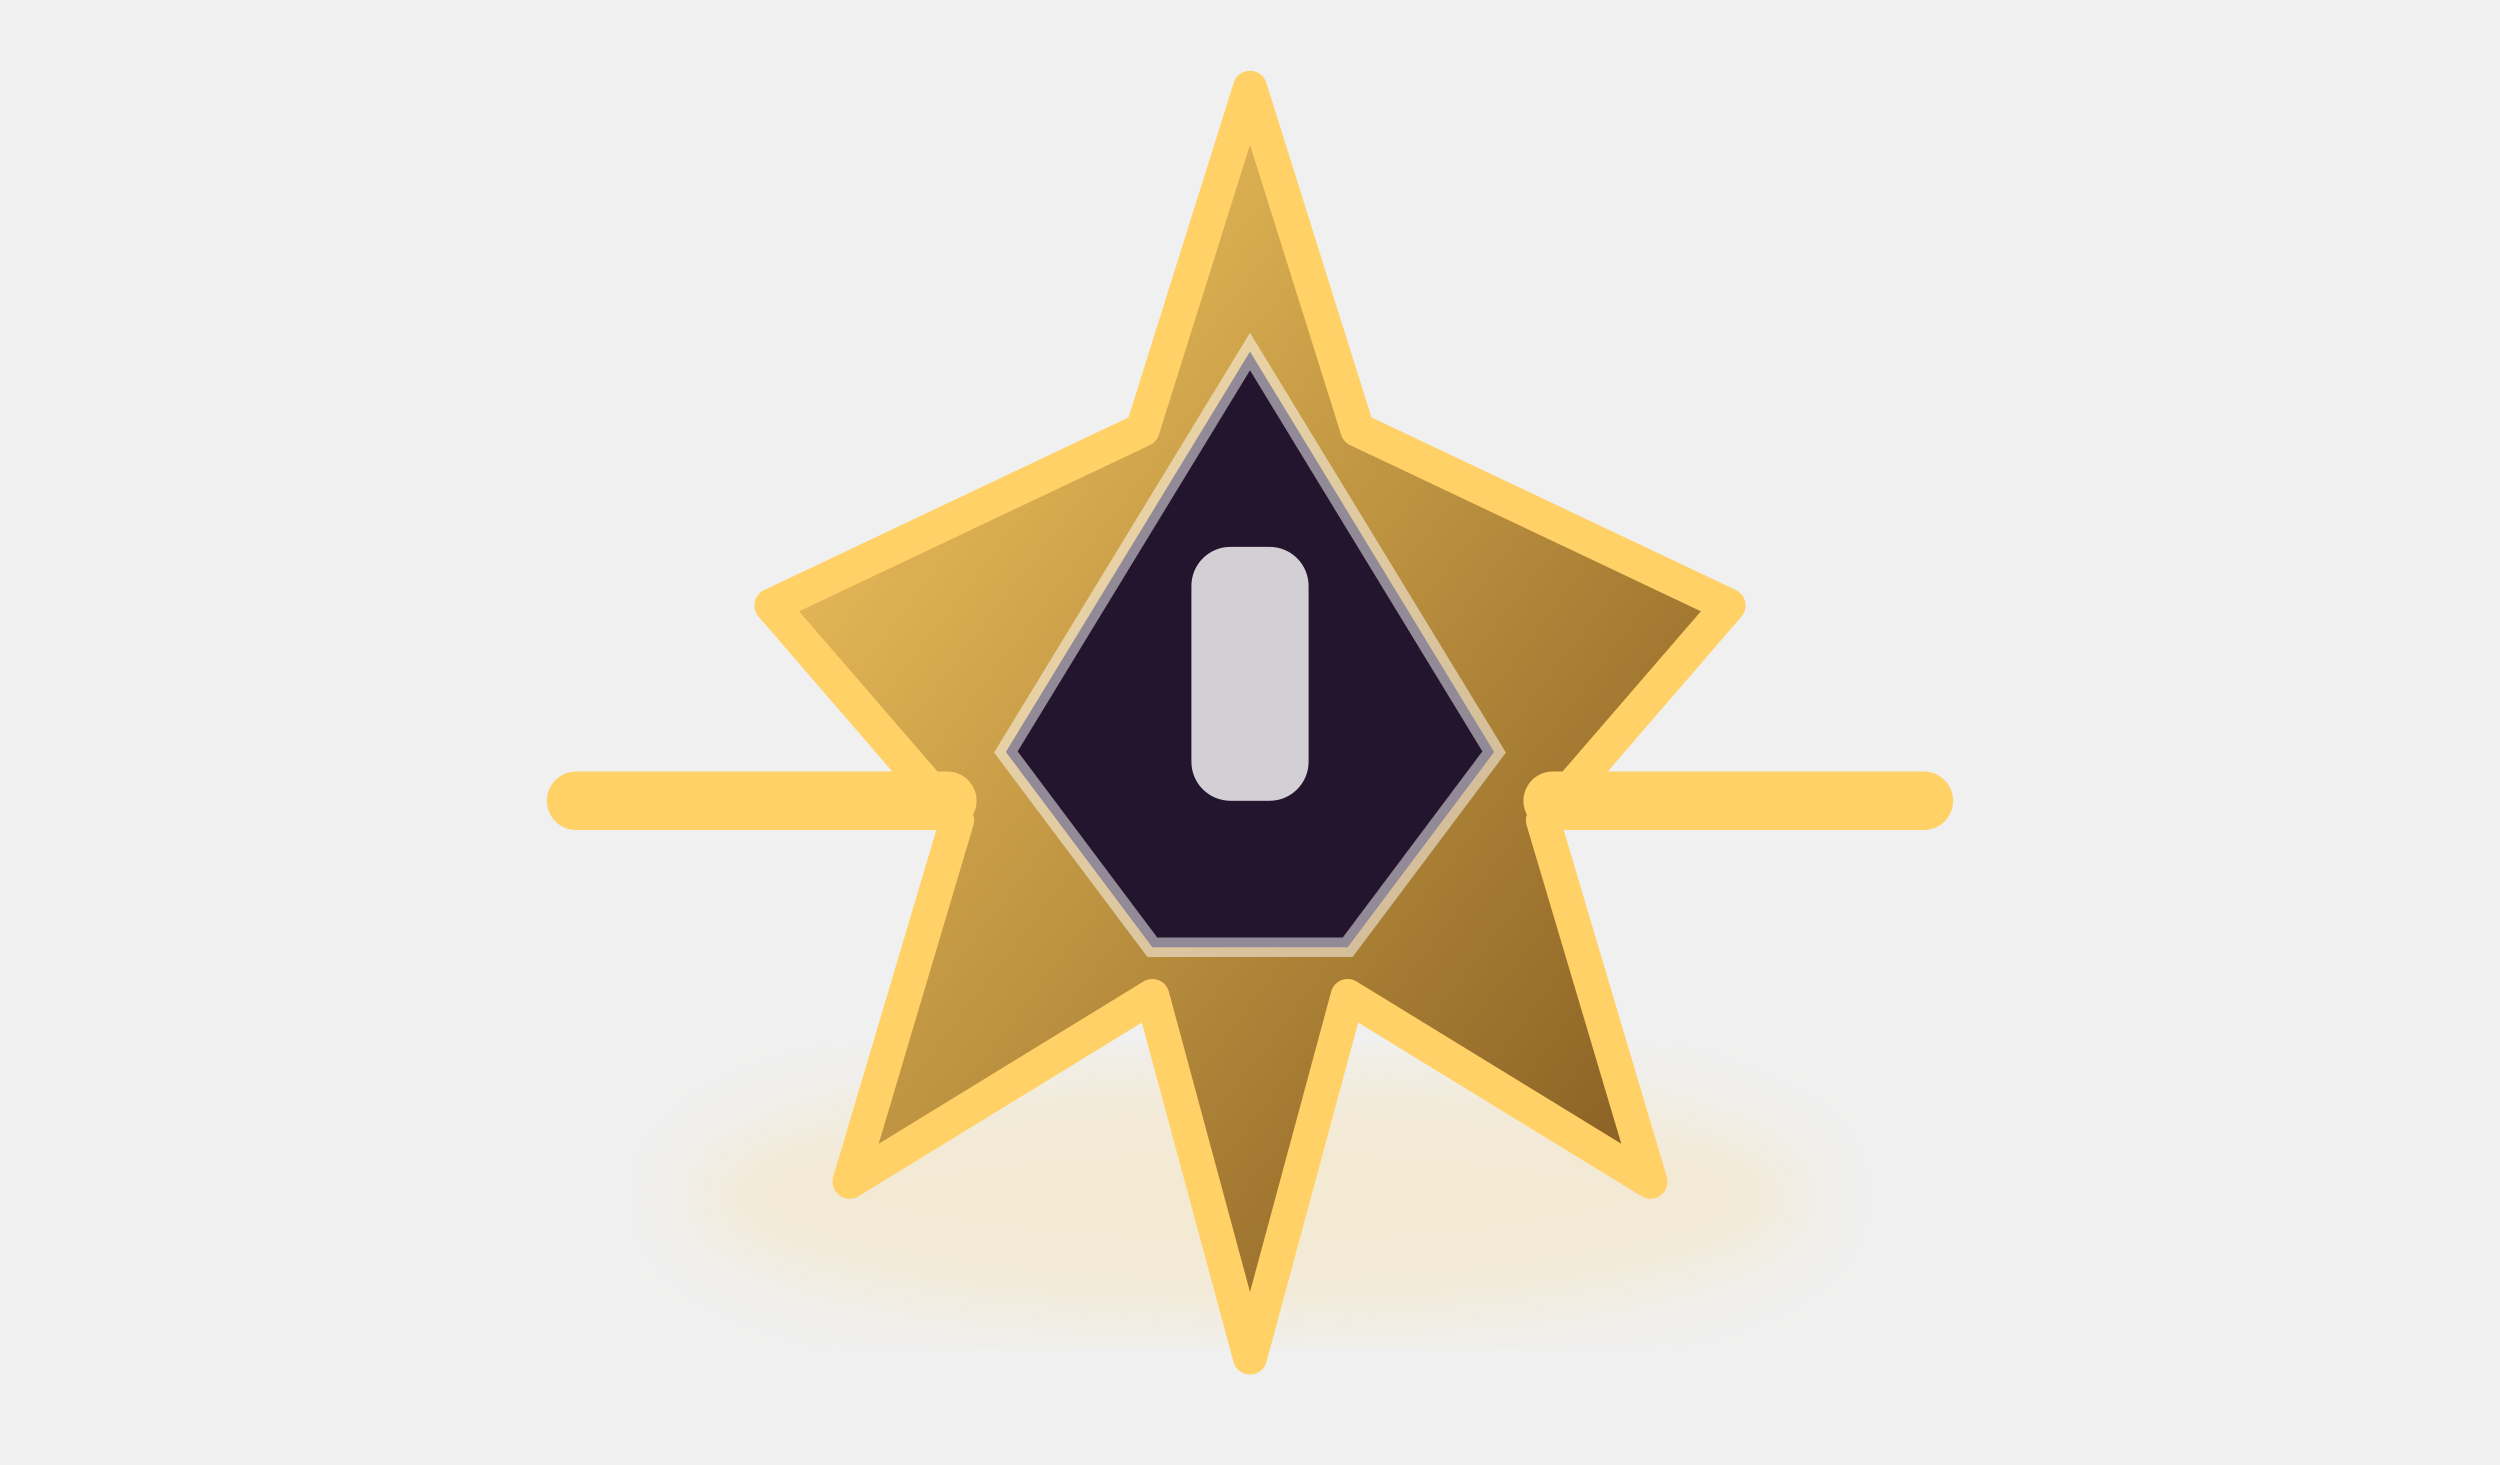
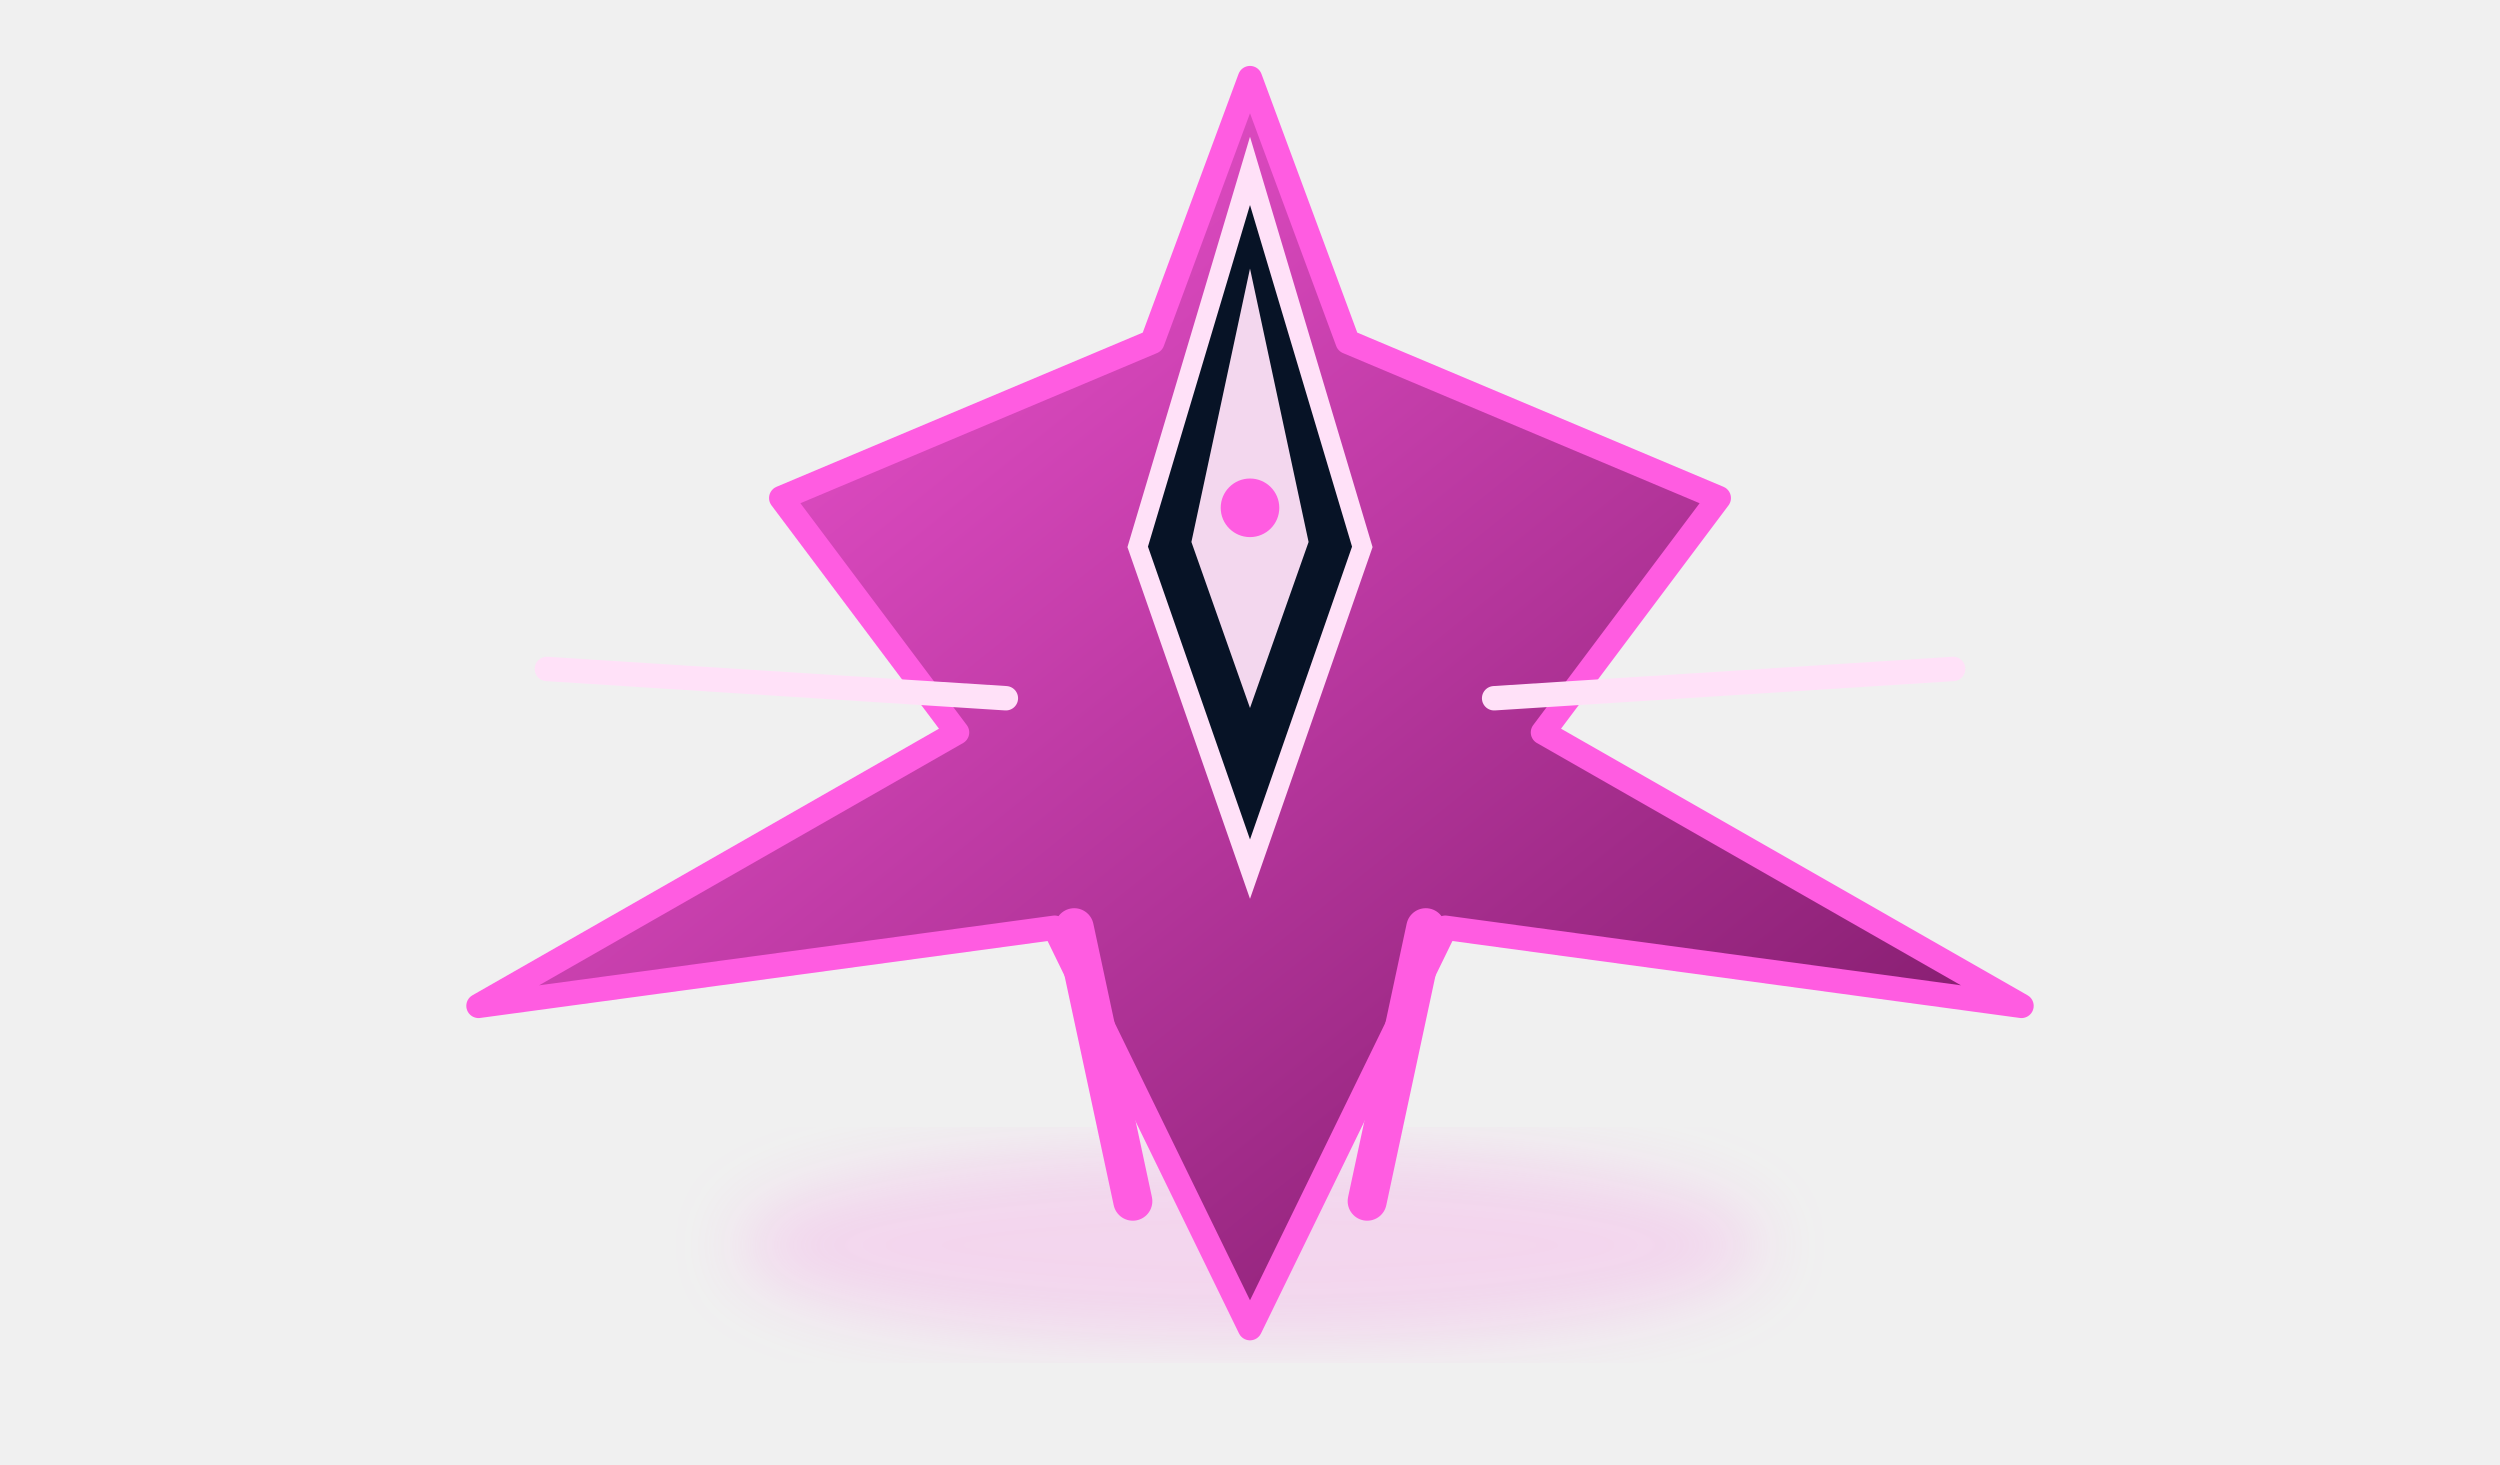
- <svg xmlns="http://www.w3.org/2000/svg" width="512" height="300">
+ <svg xmlns="http://www.w3.org/2000/svg" width="512" height="300" viewBox="0 0 512 300">
  <defs>
    <linearGradient id="g" x1="0" y1="0" x2="1" y2="1">
-       <stop stop-color="#ffd166" />
-       <stop offset="1" stop-color="#79511a" />
+       <stop stop-color="#ff5ce1" />
+       <stop offset="1" stop-color="#74145f" />
    </linearGradient>
    <filter id="gl">
-       <feGaussianBlur stdDeviation="8" />
+       <feGaussianBlur stdDeviation="7" />
    </filter>
  </defs>
-   <ellipse cx="256" cy="245" rx="115" ry="26" fill="#ffd166" opacity=".2" filter="url(#gl)" />
-   <path d="M256 18 L278 88 L354 124 L316 168 L338 242 L276 204 L256 278 L236 204 L174 242 L196 168 L158 124 L234 88 Z" fill="url(#g)" stroke="#ffd166" stroke-width="7" stroke-linejoin="round" />
-   <path d="M206 154 L256 72 L306 154 L276 194 L236 194 Z" fill="#24152e" stroke="#fff" stroke-opacity=".5" stroke-width="4" />
-   <rect x="244" y="112" width="24" height="52" rx="8" fill="#fff" opacity=".8" />
-   <path d="M118 164 H194 M318 164 H394" stroke="#ffd166" stroke-width="12" stroke-linecap="round" />
+   <ellipse cx="256" cy="255" rx="105" ry="20" fill="#ff5ce1" opacity=".18" filter="url(#gl)" />
+   <path d="M256 16 L276 70 L352 102 L316 150 L414 206 L296 190 L256 272 L216 190 L98 206 L196 150 L160 102 L236 70 Z" fill="url(#g)" stroke="#ff5ce1" stroke-width="5" stroke-linejoin="round" />
+   <path d="M256 35 L279 112 L256 178 L233 112 Z" fill="#071326" stroke="#ffe1f8" stroke-width="4" />
+   <path d="M256 55 L268 111 L256 145 L244 111 Z" fill="#ffe1f8" opacity=".95" />
+   <circle cx="256" cy="104" r="6" fill="#ff5ce1" />
+   <path d="M112 137 L206 143 M400 137 L306 143" stroke="#ffe1f8" stroke-width="5" stroke-linecap="round" />
+   <path d="M220 190 L232 246 M292 190 L280 246" stroke="#ff5ce1" stroke-width="8" stroke-linecap="round" />
</svg>
